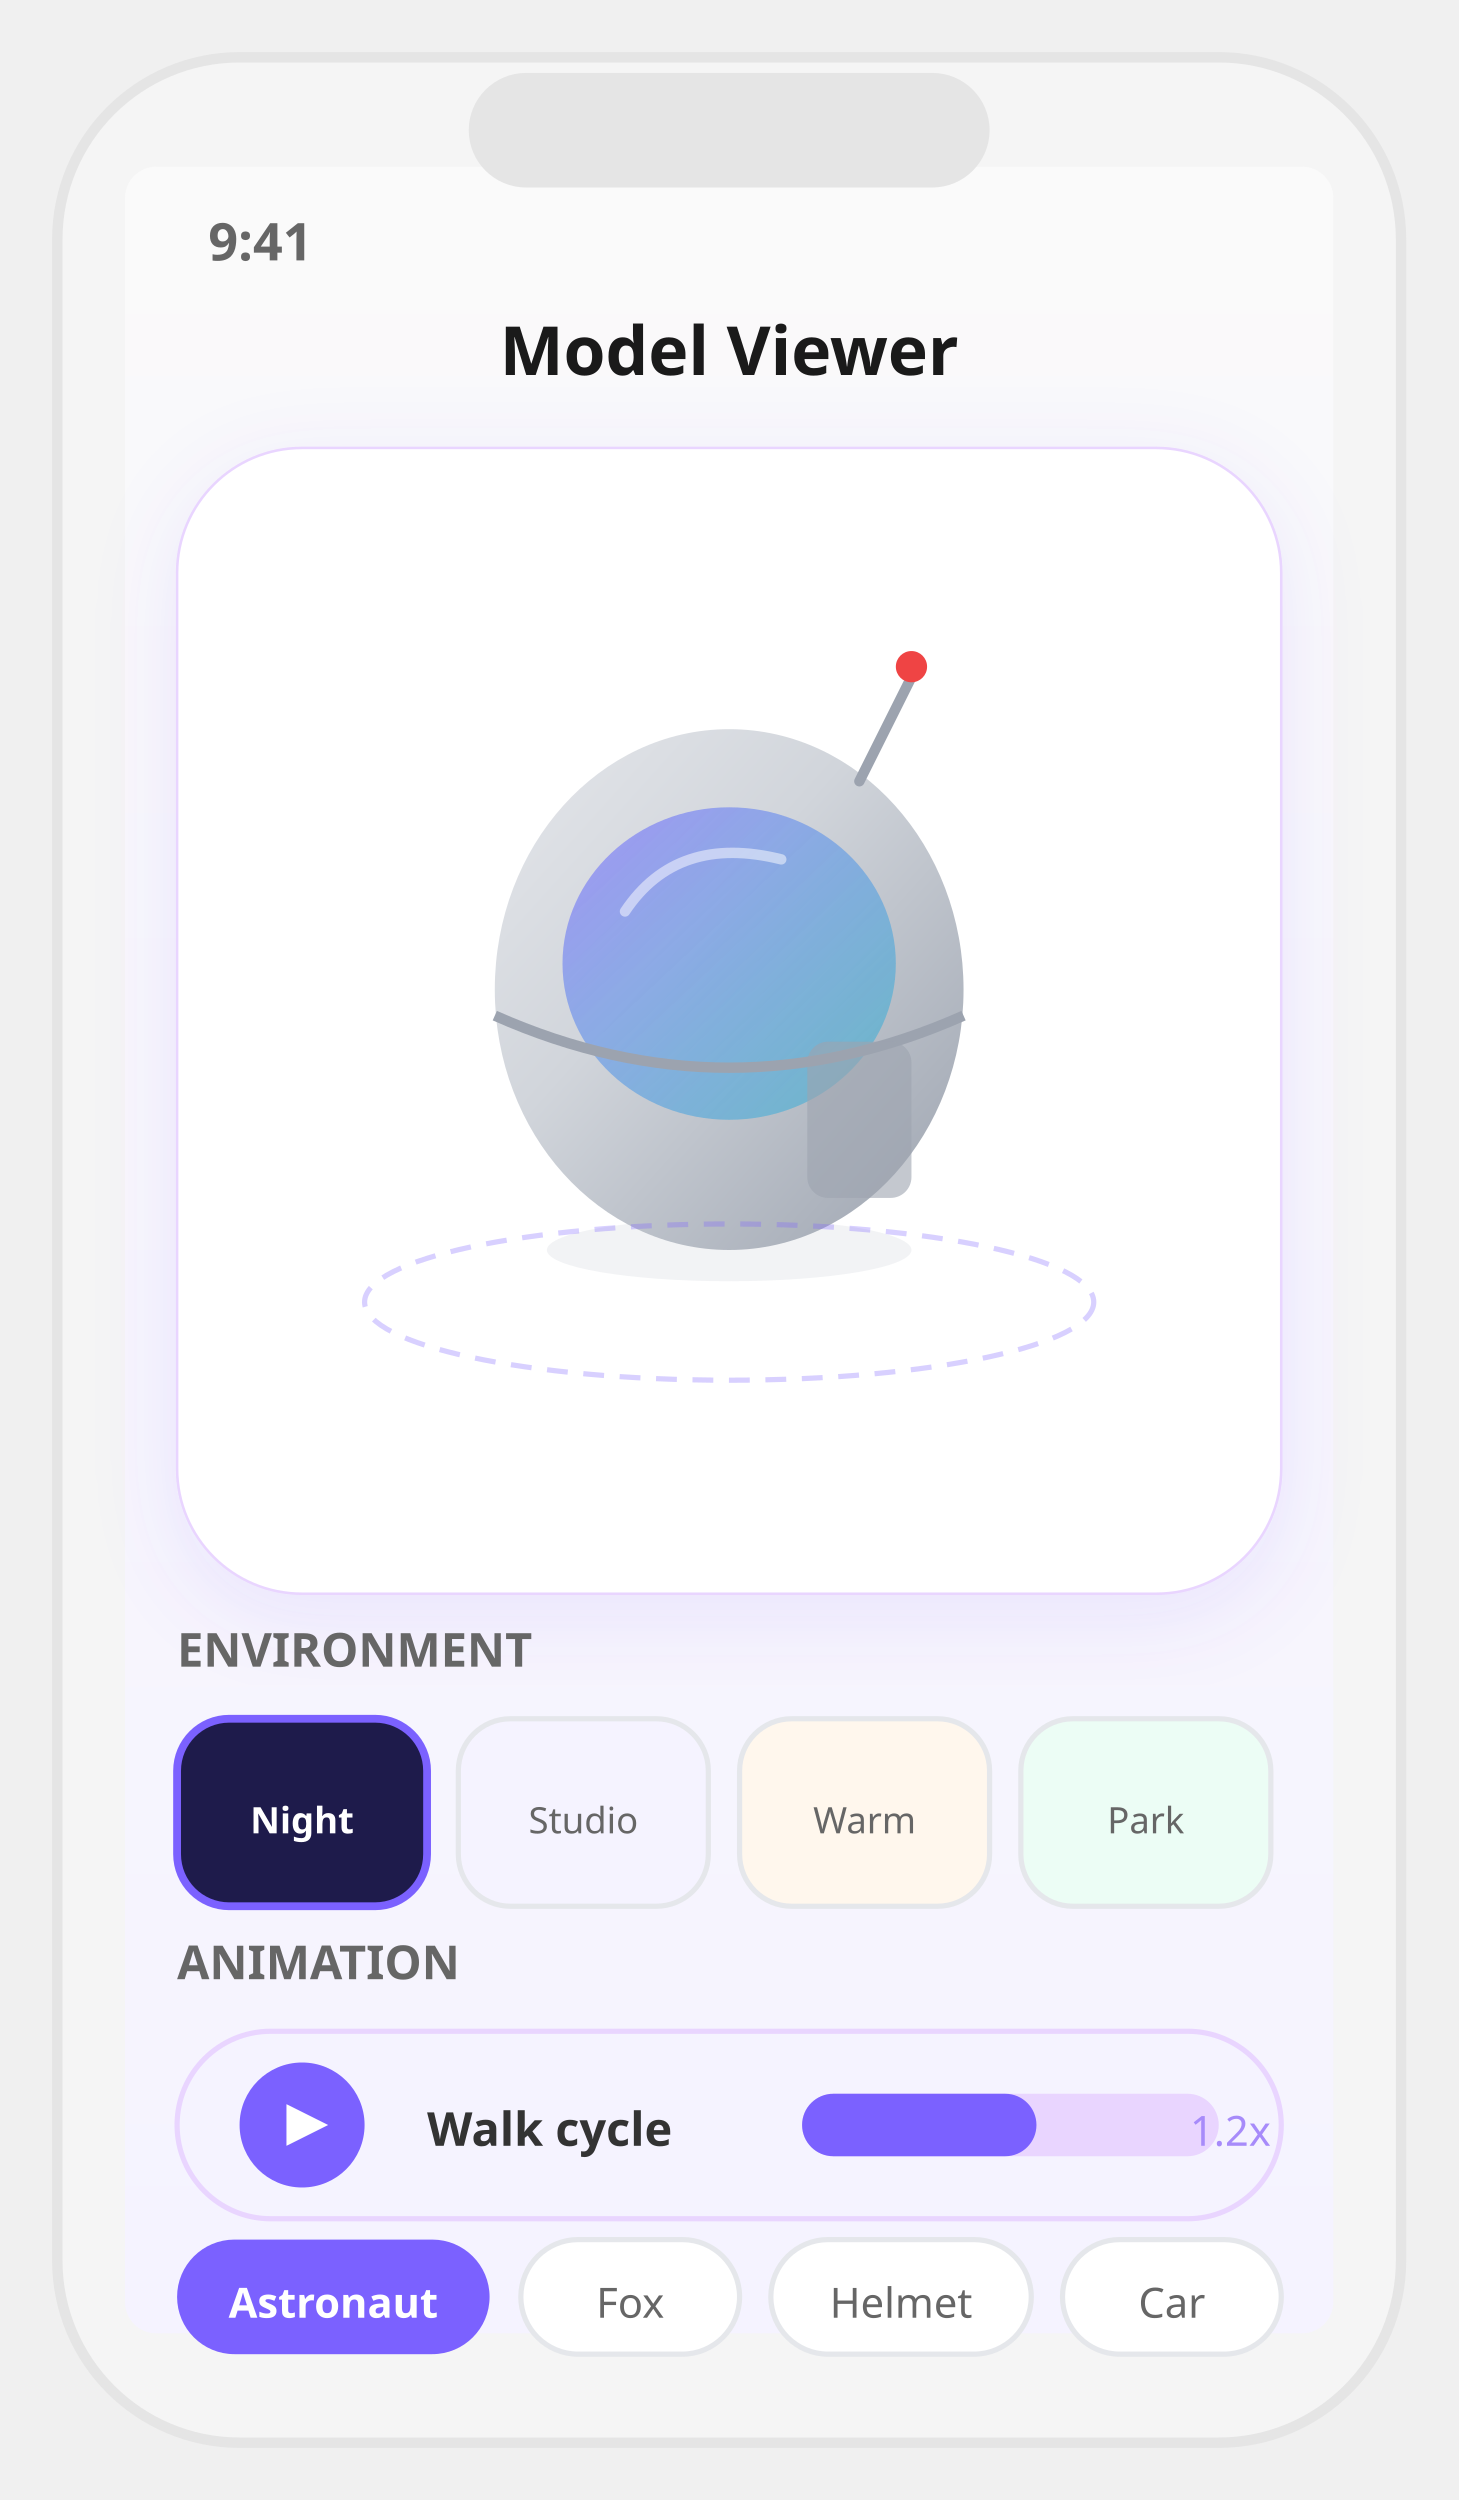
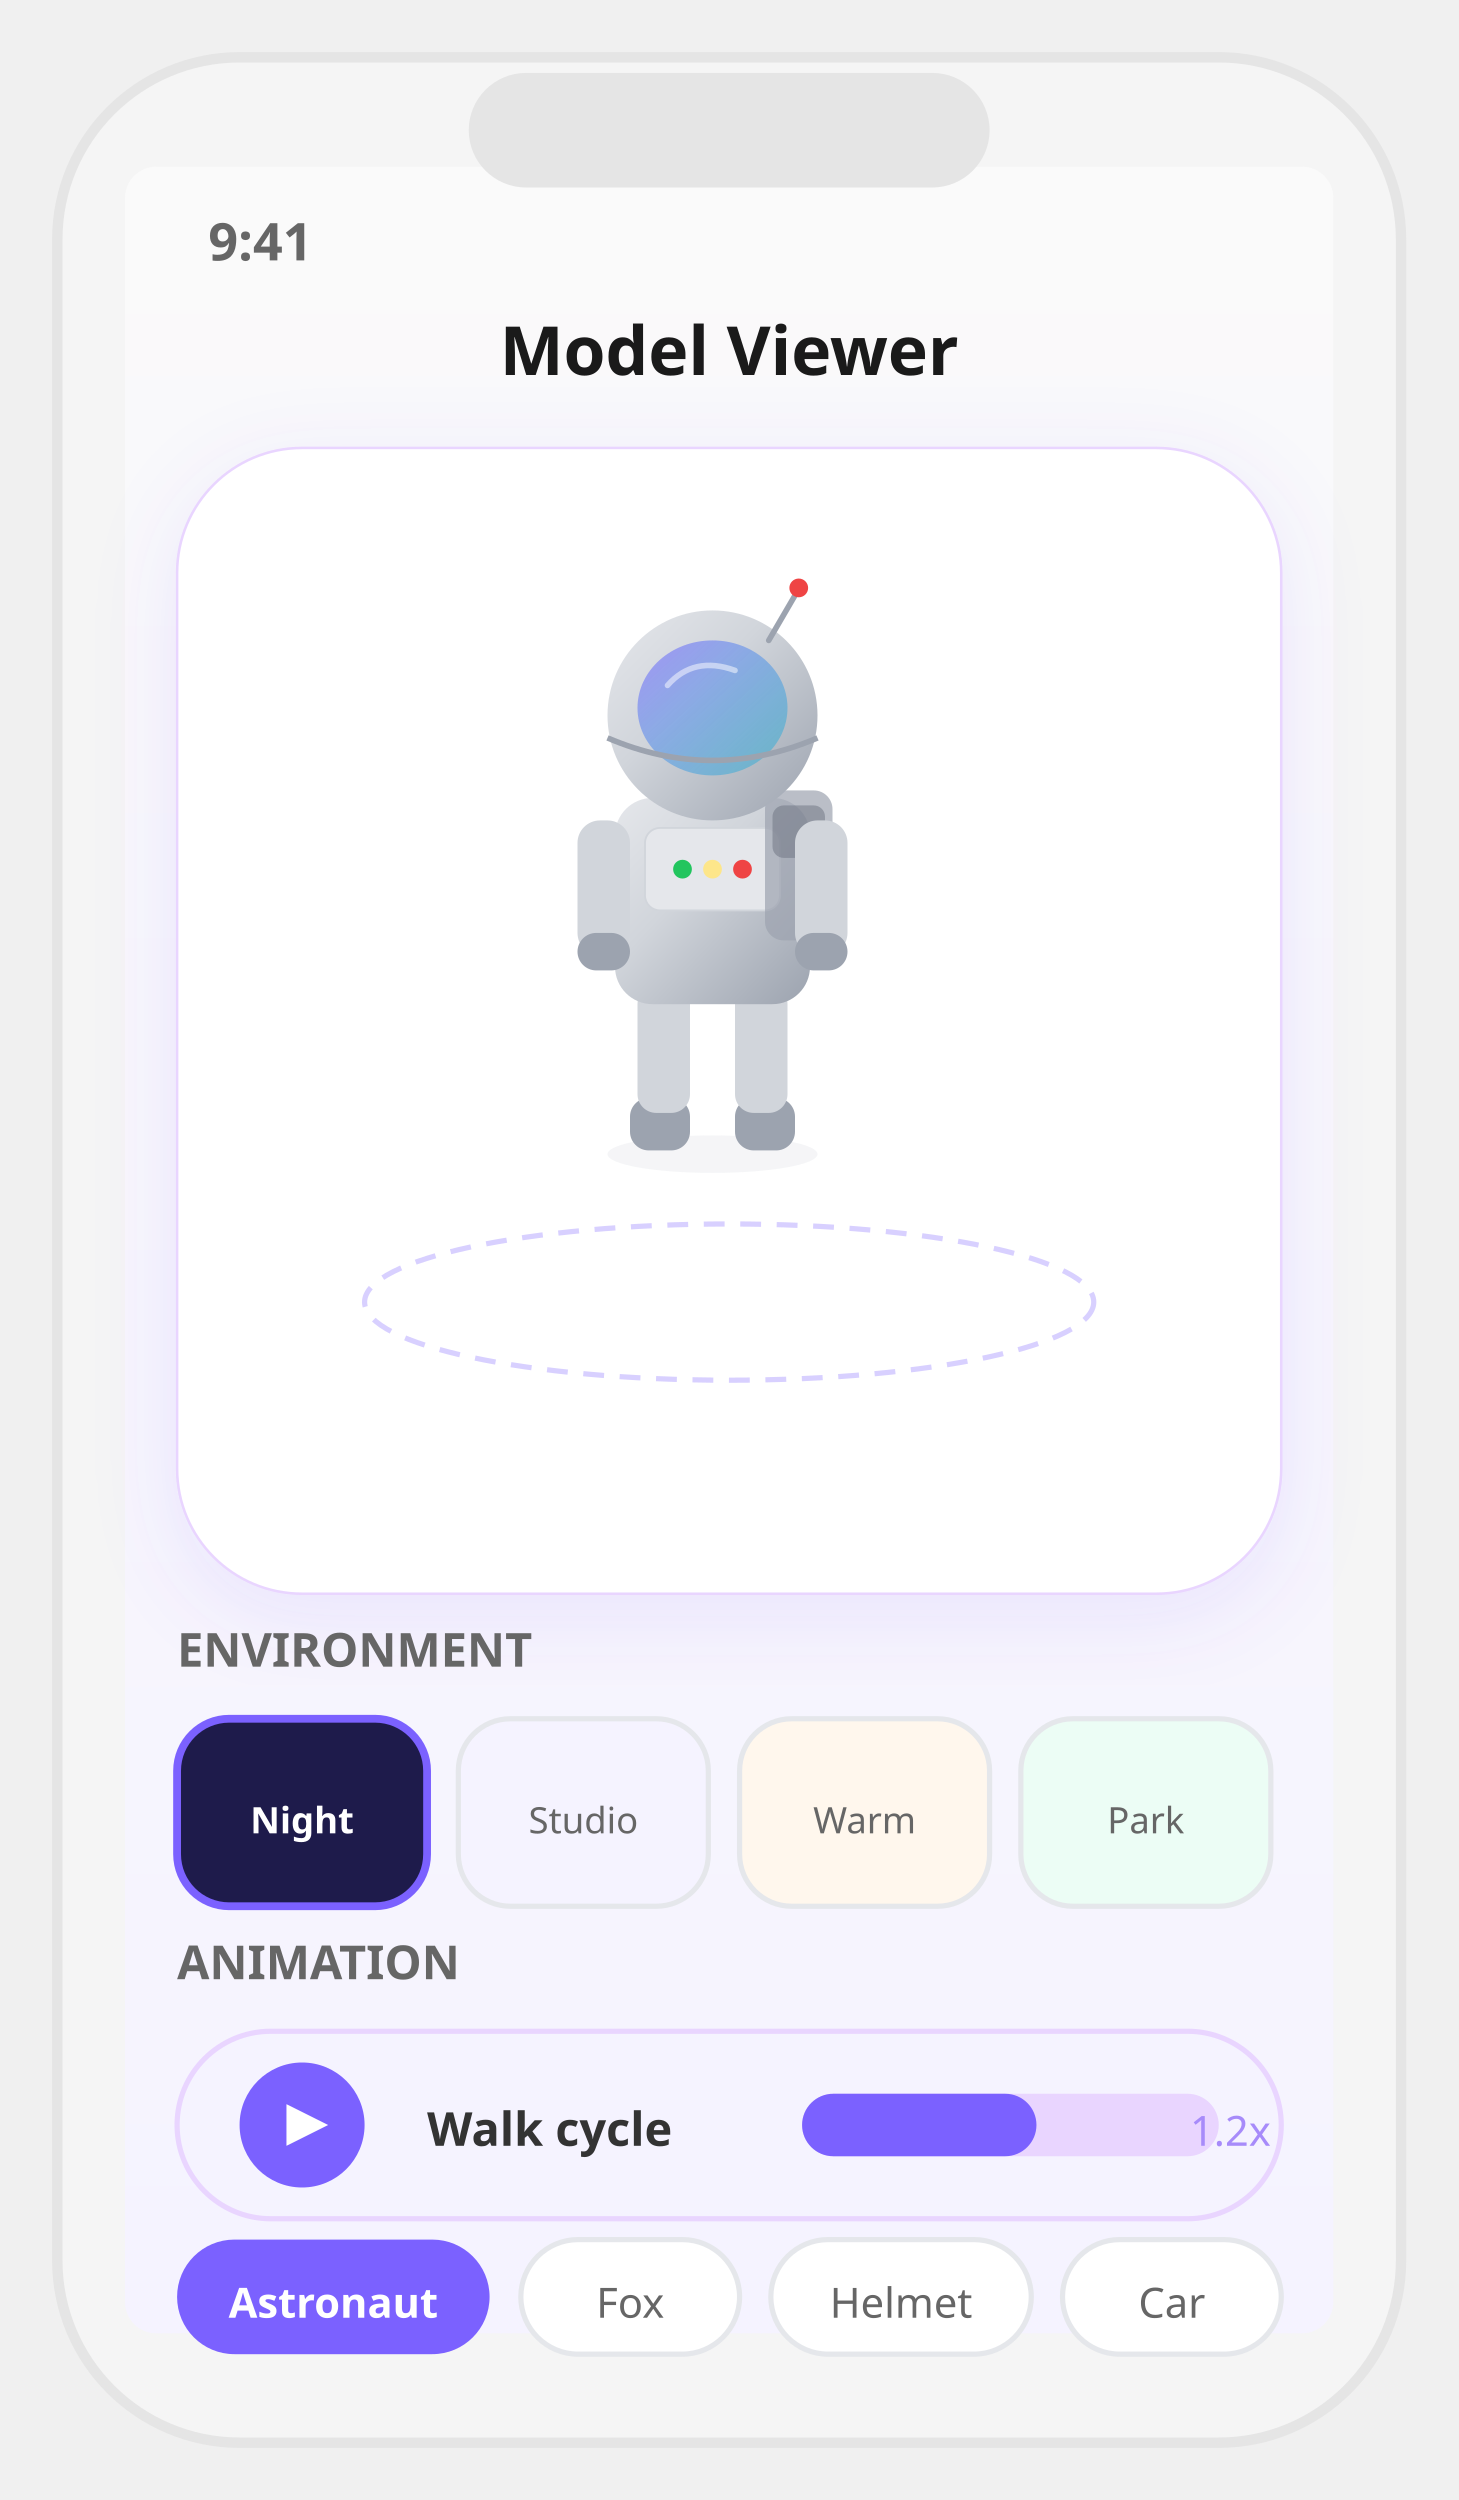
<svg xmlns="http://www.w3.org/2000/svg" viewBox="0 0 280 480" fill="none">
  <defs>
    <linearGradient id="mv-bg" x1="0" y1="0" x2="0" y2="1">
      <stop offset="0%" stop-color="#FAFAFA" />
      <stop offset="100%" stop-color="#F5F3FF" />
    </linearGradient>
    <linearGradient id="mv-helmet" x1="0" y1="0" x2="1" y2="1">
      <stop offset="0%" stop-color="#E5E7EB" />
      <stop offset="40%" stop-color="#D1D5DB" />
      <stop offset="100%" stop-color="#9CA3AF" />
    </linearGradient>
    <linearGradient id="mv-visor" x1="0" y1="0" x2="1" y2="1">
      <stop offset="0%" stop-color="#7B61FF" stop-opacity="0.6" />
      <stop offset="100%" stop-color="#06B6D4" stop-opacity="0.4" />
    </linearGradient>
    <filter id="mv-shadow" x="-8%" y="-8%" width="116%" height="116%">
      <feDropShadow dx="0" dy="4" stdDeviation="8" flood-color="#7B61FF" flood-opacity="0.12" />
    </filter>
  </defs>
  <rect x="10" y="10" width="260" height="460" rx="36" fill="#E5E5E5" />
  <rect x="12" y="12" width="256" height="456" rx="34" fill="#F5F5F5" />
  <rect x="24" y="32" width="232" height="416" rx="6" fill="url(#mv-bg)" />
  <rect x="90" y="14" width="100" height="22" rx="11" fill="#E5E5E5" />
  <text x="40" y="50" font-family="system-ui" font-size="10" fill="#666" font-weight="600">9:41</text>
  <text x="140" y="72" font-family="system-ui" font-size="13" fill="#1A1A1A" text-anchor="middle" font-weight="700">Model Viewer</text>
  <rect x="34" y="86" width="212" height="220" rx="24" fill="white" filter="url(#mv-shadow)" stroke="#E9D5FF" stroke-width="0.5" />
-   <g transform="translate(100, 140)">
-     <ellipse cx="40" cy="100" rx="35" ry="6" fill="#E5E7EB" opacity="0.5" />
-     <ellipse cx="40" cy="50" rx="45" ry="50" fill="url(#mv-helmet)" />
-     <ellipse cx="40" cy="45" rx="32" ry="30" fill="url(#mv-visor)" />
-     <path d="M20,35 Q30,20 50,25" stroke="white" stroke-width="2" fill="none" opacity="0.5" stroke-linecap="round" />
-     <path d="M-5,55 Q40,75 85,55" stroke="#9CA3AF" stroke-width="2" fill="none" />
-     <rect x="55" y="60" width="20" height="30" rx="4" fill="#9CA3AF" opacity="0.6" />
-     <line x1="65" y1="10" x2="75" y2="-10" stroke="#9CA3AF" stroke-width="2" stroke-linecap="round" />
-     <circle cx="75" cy="-12" r="3" fill="#EF4444" />
+   <g transform="translate(108, 110) scale(0.72)">
+     <ellipse cx="40" cy="155" rx="28" ry="5" fill="#E5E7EB" opacity="0.4" />
+     <rect x="18" y="140" width="16" height="14" rx="5" fill="#9CA3AF" />
+     <rect x="46" y="140" width="16" height="14" rx="5" fill="#9CA3AF" />
+     <rect x="20" y="110" width="14" height="34" rx="5" fill="#D1D5DB" />
+     <rect x="46" y="110" width="14" height="34" rx="5" fill="#D1D5DB" />
+     <rect x="14" y="60" width="52" height="55" rx="10" fill="url(#mv-helmet)" />
+     <rect x="22" y="68" width="36" height="22" rx="4" fill="#E5E7EB" stroke="#D1D5DB" stroke-width="0.5" />
+     <circle cx="32" cy="79" r="2.5" fill="#22C55E" />
+     <circle cx="40" cy="79" r="2.5" fill="#FDE68A" />
+     <circle cx="48" cy="79" r="2.5" fill="#EF4444" />
+     <rect x="54" y="58" width="18" height="40" rx="5" fill="#9CA3AF" opacity="0.7" />
+     <rect x="56" y="62" width="14" height="14" rx="3" fill="#6B7280" opacity="0.5" />
+     <rect x="4" y="66" width="14" height="36" rx="6" fill="#D1D5DB" />
+     <rect x="62" y="66" width="14" height="36" rx="6" fill="#D1D5DB" />
+     <rect x="4" y="96" width="14" height="10" rx="5" fill="#9CA3AF" />
+     <rect x="62" y="96" width="14" height="10" rx="5" fill="#9CA3AF" />
+     <ellipse cx="40" cy="38" rx="28" ry="28" fill="url(#mv-helmet)" />
+     <ellipse cx="40" cy="36" rx="20" ry="18" fill="url(#mv-visor)" />
+     <path d="M28,30 Q35,22 46,26" stroke="white" stroke-width="1.5" fill="none" opacity="0.5" stroke-linecap="round" />
+     <path d="M12,44 Q40,56 68,44" stroke="#9CA3AF" stroke-width="1.5" fill="none" />
+     <line x1="55" y1="18" x2="62" y2="6" stroke="#9CA3AF" stroke-width="1.5" stroke-linecap="round" />
+     <circle cx="63" cy="4" r="2.5" fill="#EF4444" />
  </g>
  <ellipse cx="140" cy="250" rx="70" ry="15" fill="none" stroke="#7B61FF" stroke-width="1" stroke-dasharray="4,3" opacity="0.3" />
  <g transform="translate(34, 320)">
    <text x="0" y="0" font-family="system-ui" font-size="9" fill="#666" font-weight="700">ENVIRONMENT</text>
    <g transform="translate(0, 10)">
      <rect x="0" y="0" width="48" height="36" rx="10" fill="#1E1B4B" stroke="#7B61FF" stroke-width="1.5" />
      <text x="24" y="22" font-family="system-ui" font-size="7" fill="white" text-anchor="middle" font-weight="600">Night</text>
      <rect x="54" y="0" width="48" height="36" rx="10" fill="#F5F3FF" stroke="#E5E7EB" />
      <text x="78" y="22" font-family="system-ui" font-size="7" fill="#666" text-anchor="middle">Studio</text>
      <rect x="108" y="0" width="48" height="36" rx="10" fill="#FFF7ED" stroke="#E5E7EB" />
      <text x="132" y="22" font-family="system-ui" font-size="7" fill="#666" text-anchor="middle">Warm</text>
      <rect x="162" y="0" width="48" height="36" rx="10" fill="#ECFDF5" stroke="#E5E7EB" />
      <text x="186" y="22" font-family="system-ui" font-size="7" fill="#666" text-anchor="middle">Park</text>
    </g>
  </g>
  <g transform="translate(34, 380)">
    <text x="0" y="0" font-family="system-ui" font-size="9" fill="#666" font-weight="700">ANIMATION</text>
    <rect x="0" y="10" width="212" height="36" rx="18" fill="#F5F3FF" stroke="#E9D5FF" />
    <circle cx="24" cy="28" r="12" fill="#7B61FF" />
    <polygon points="21,24 21,32 29,28" fill="white" />
    <text x="48" y="32" font-family="system-ui" font-size="9" fill="#333" font-weight="600">Walk cycle</text>
    <rect x="120" y="22" width="80" height="12" rx="6" fill="#E9D5FF" />
    <rect x="120" y="22" width="45" height="12" rx="6" fill="#7B61FF" />
    <text x="210" y="32" font-family="system-ui" font-size="8" fill="#A78BFA" text-anchor="end">1.2x</text>
  </g>
  <g transform="translate(34, 430)">
    <rect x="0" y="0" width="60" height="22" rx="11" fill="#7B61FF" />
    <text x="30" y="15" font-family="system-ui" font-size="8" fill="white" text-anchor="middle" font-weight="600">Astronaut</text>
    <rect x="66" y="0" width="42" height="22" rx="11" fill="white" stroke="#E5E7EB" />
    <text x="87" y="15" font-family="system-ui" font-size="8" fill="#666" text-anchor="middle">Fox</text>
    <rect x="114" y="0" width="50" height="22" rx="11" fill="white" stroke="#E5E7EB" />
    <text x="139" y="15" font-family="system-ui" font-size="8" fill="#666" text-anchor="middle">Helmet</text>
    <rect x="170" y="0" width="42" height="22" rx="11" fill="white" stroke="#E5E7EB" />
    <text x="191" y="15" font-family="system-ui" font-size="8" fill="#666" text-anchor="middle">Car</text>
  </g>
</svg>
